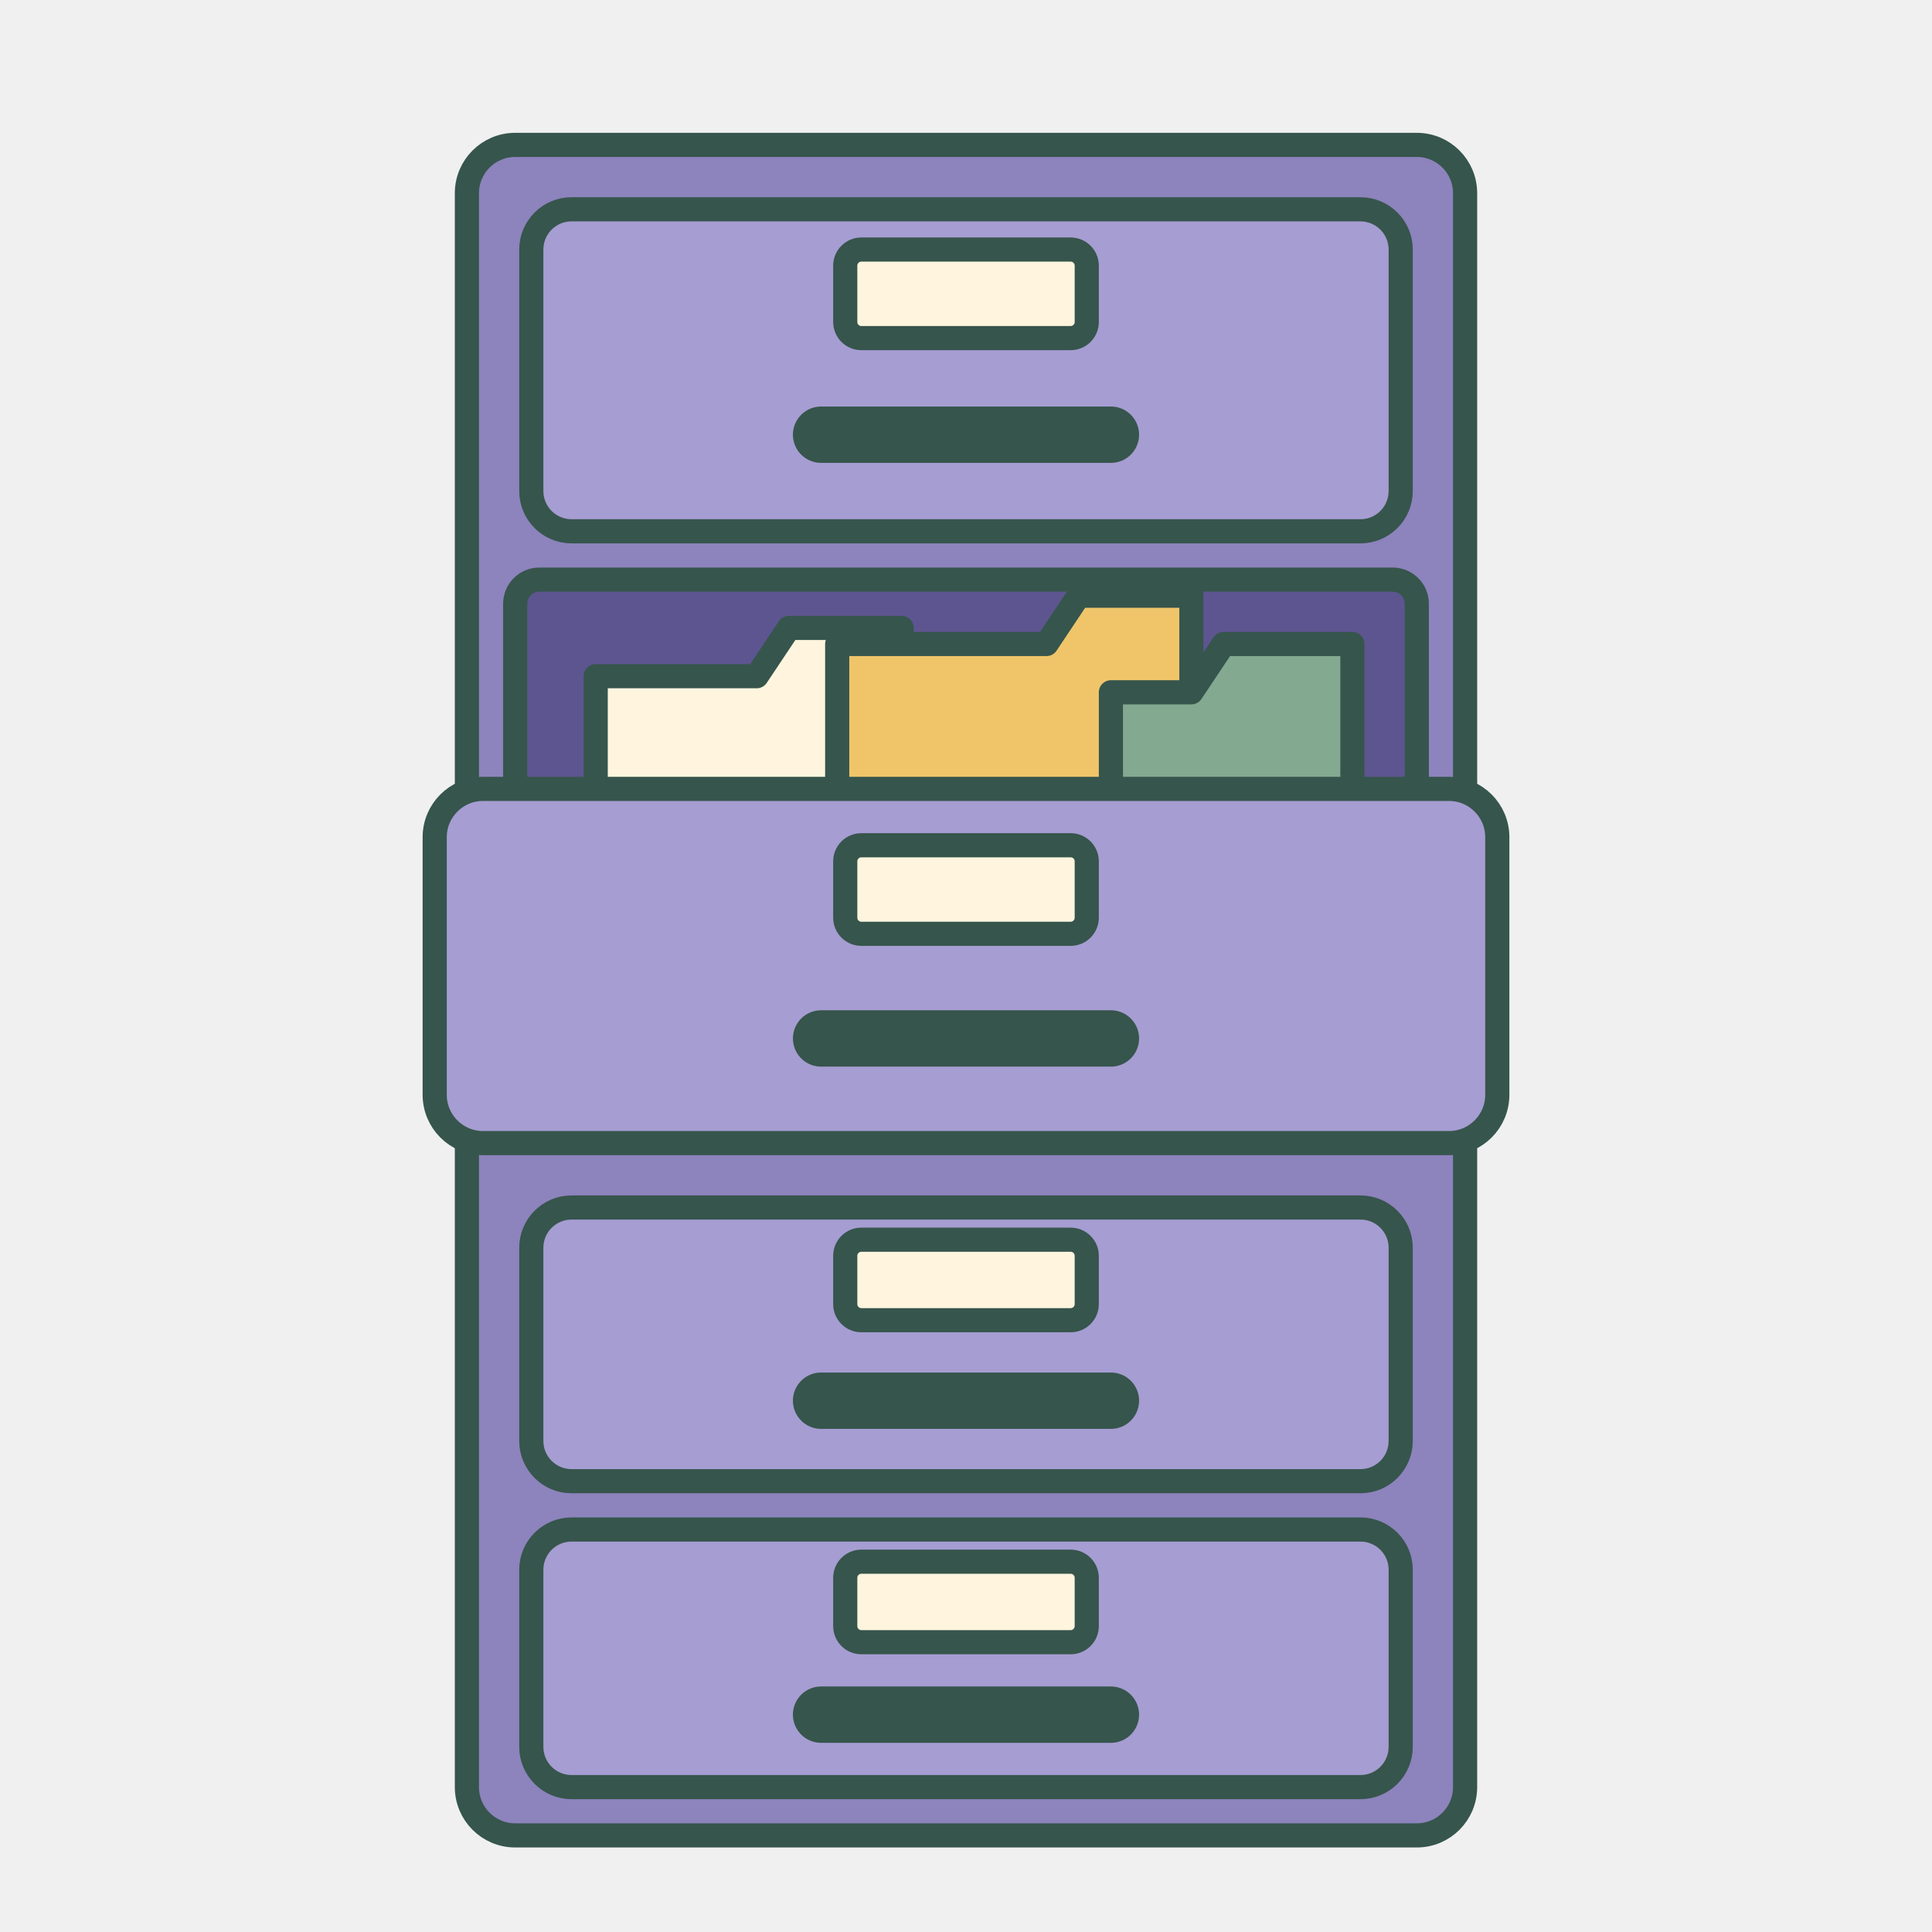
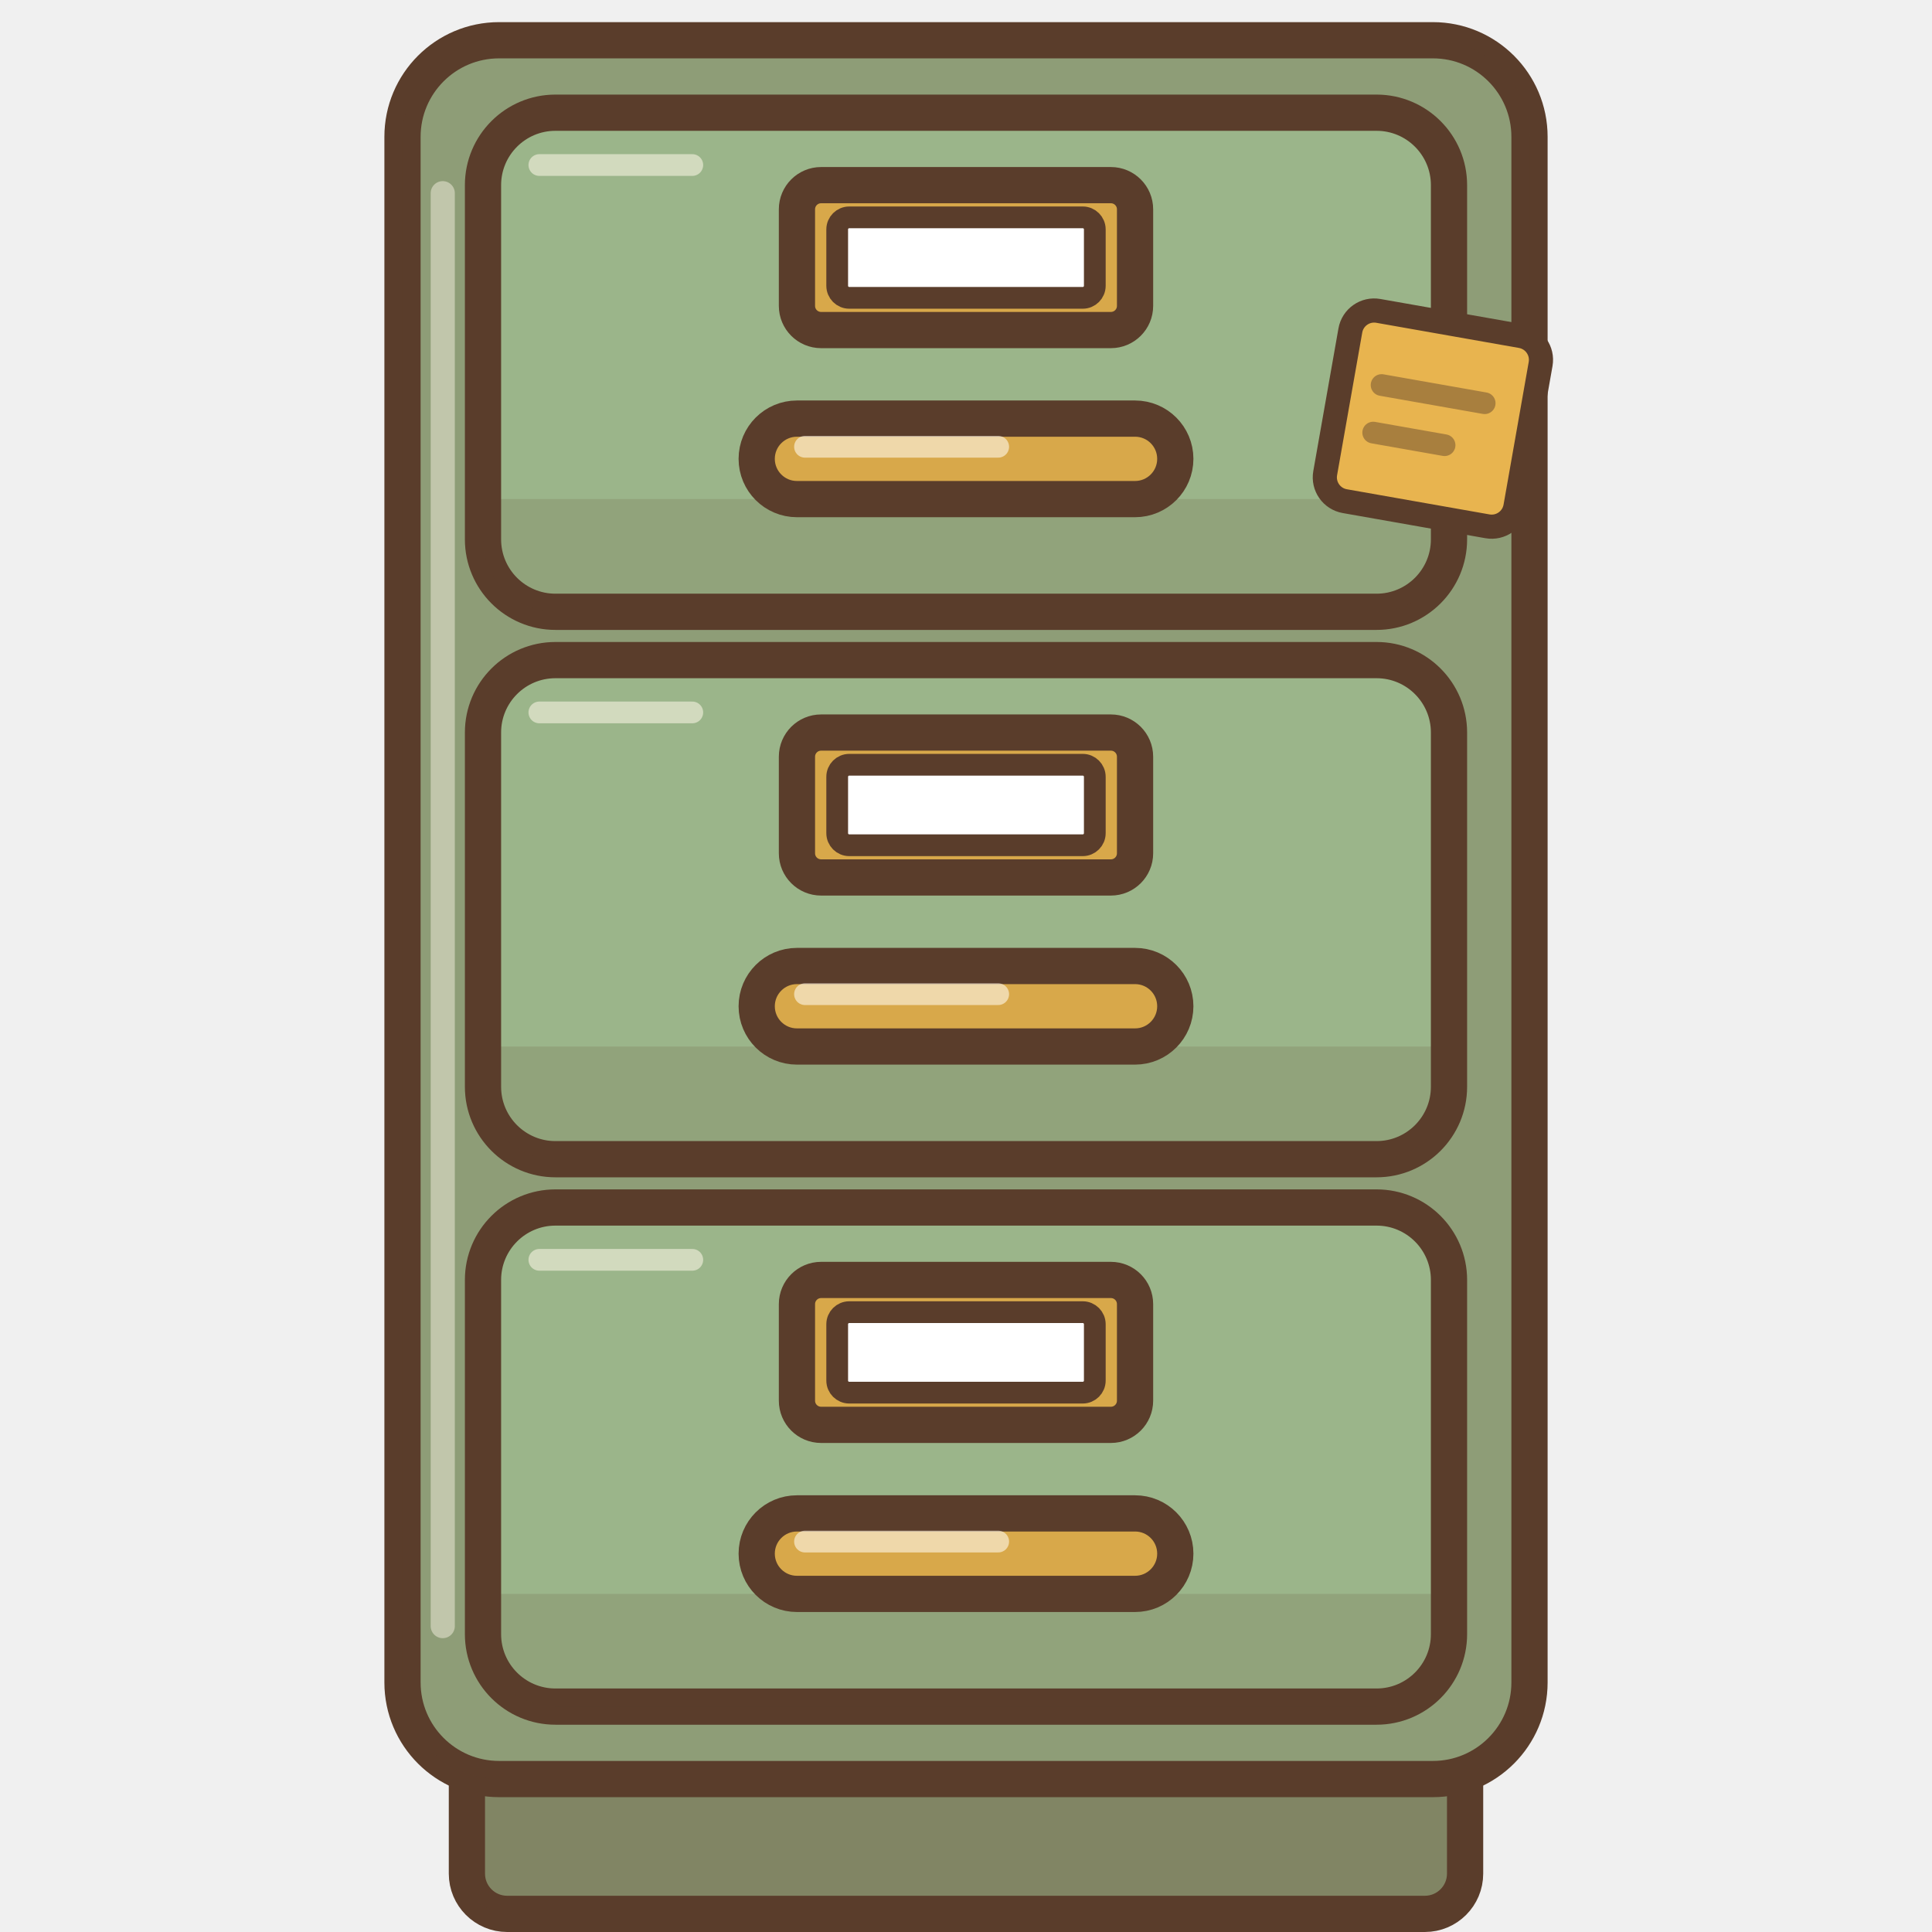
<svg xmlns="http://www.w3.org/2000/svg" viewBox="0 0 240 240">
-   <g fill="none" stroke="#36554c" stroke-width="3" stroke-linecap="round" stroke-linejoin="round">
-     <rect x="58" y="18" width="124" height="210" rx="6" fill="#8d83bd" />
-     <rect x="66" y="26" width="108" height="40" rx="5" fill="#a69dd2" />
-     <rect x="64" y="72" width="112" height="34" rx="3" fill="#5d5590" />
-     <path d="M74 100V84h20l4-6h14v22Z" fill="#fff5df" />
-     <path d="M104 100V80h26l4-6h14v26Z" fill="#f0c56a" />
-     <path d="M138 100V86h10l4-6h16v20Z" fill="#83a991" />
-     <rect x="54" y="98" width="132" height="44" rx="6" fill="#a69dd2" />
-     <rect x="66" y="150" width="108" height="34" rx="5" fill="#a69dd2" />
-     <rect x="66" y="190" width="108" height="32" rx="5" fill="#a69dd2" />
-     <g fill="#fff5df">
-       <rect x="105" y="31" width="30" height="11" rx="2" />
-       <rect x="105" y="105" width="30" height="11" rx="2" />
-       <rect x="105" y="154" width="30" height="10" rx="2" />
-       <rect x="105" y="194" width="30" height="10" rx="2" />
+   <g stroke="#5a3d2b" stroke-width="4.5" stroke-linecap="round" stroke-linejoin="round">
+     <rect x="58" y="214" width="124" height="23.75" rx="5" fill="#9bb58a" />
+     <rect x="58" y="214" width="124" height="23.75" rx="5" fill="#5a3d2b" opacity=".4" stroke="none" />
+     <rect x="50" y="5" width="140" height="216" rx="12" fill="#9bb58a" />
+     <rect x="50" y="5" width="140" height="216" rx="12" fill="#5a3d2b" opacity=".2" stroke="none" />
+     <path d="M55 24V202" fill="none" stroke="#fff8ea" stroke-width="3" opacity=".45" />
+     <rect x="60" y="14" width="120" height="62" rx="9" fill="#9bb58a" />
+     <path d="M60 62H180V67C180 72 176 76 171 76H69C64 76 60 72 60 67z" fill="#5a3d2b" opacity=".15" stroke="none" />
+     <path d="M67 20.5H86" fill="none" stroke="#fff8ea" stroke-width="2.7" opacity=".55" />
+     <rect x="99" y="23" width="42" height="18" rx="3" fill="#d8a84a" />
+     <rect x="104" y="27" width="32" height="10" rx="1.5" fill="#ffffff" stroke-width="2.7" />
+     <rect x="94" y="52" width="52" height="10" rx="5" fill="#d8a84a" />
+     <path d="M100 55.5H124" fill="none" stroke="#fff8ea" stroke-width="2.7" opacity=".6" />
+     <rect x="60" y="82" width="120" height="62" rx="9" fill="#9bb58a" />
+     <path d="M60 130H180V135C180 140 176 144 171 144H69C64 144 60 140 60 135z" fill="#5a3d2b" opacity=".15" stroke="none" />
+     <path d="M67 88.5H86" fill="none" stroke="#fff8ea" stroke-width="2.7" opacity=".55" />
+     <rect x="99" y="91" width="42" height="18" rx="3" fill="#d8a84a" />
+     <rect x="104" y="95" width="32" height="10" rx="1.5" fill="#ffffff" stroke-width="2.7" />
+     <rect x="94" y="120" width="52" height="10" rx="5" fill="#d8a84a" />
+     <path d="M100 123.5H124" fill="none" stroke="#fff8ea" stroke-width="2.7" opacity=".6" />
+     <rect x="60" y="150" width="120" height="62" rx="9" fill="#9bb58a" />
+     <path d="M60 198H180V203C180 208 176 212 171 212H69C64 212 60 208 60 203z" fill="#5a3d2b" opacity=".15" stroke="none" />
+     <path d="M67 156.5H86" fill="none" stroke="#fff8ea" stroke-width="2.7" opacity=".55" />
+     <rect x="99" y="159" width="42" height="18" rx="3" fill="#d8a84a" />
+     <rect x="104" y="163" width="32" height="10" rx="1.5" fill="#ffffff" stroke-width="2.7" />
+     <rect x="94" y="188" width="52" height="10" rx="5" fill="#d8a84a" />
+     <path d="M100 191.5H124" fill="none" stroke="#fff8ea" stroke-width="2.7" opacity=".6" />
+     <g transform="rotate(10 178 52)">
+       <rect x="166" y="40" width="24" height="24" rx="3" fill="#e8b44f" stroke-width="3" />
+       <path d="M171 49H184M171 55H180" fill="none" stroke-width="2.7" opacity=".45" />
    </g>
-     <path d="M102 54h36M102 129h36M102 174h36M102 213h36" stroke-width="7" />
  </g>
</svg>
